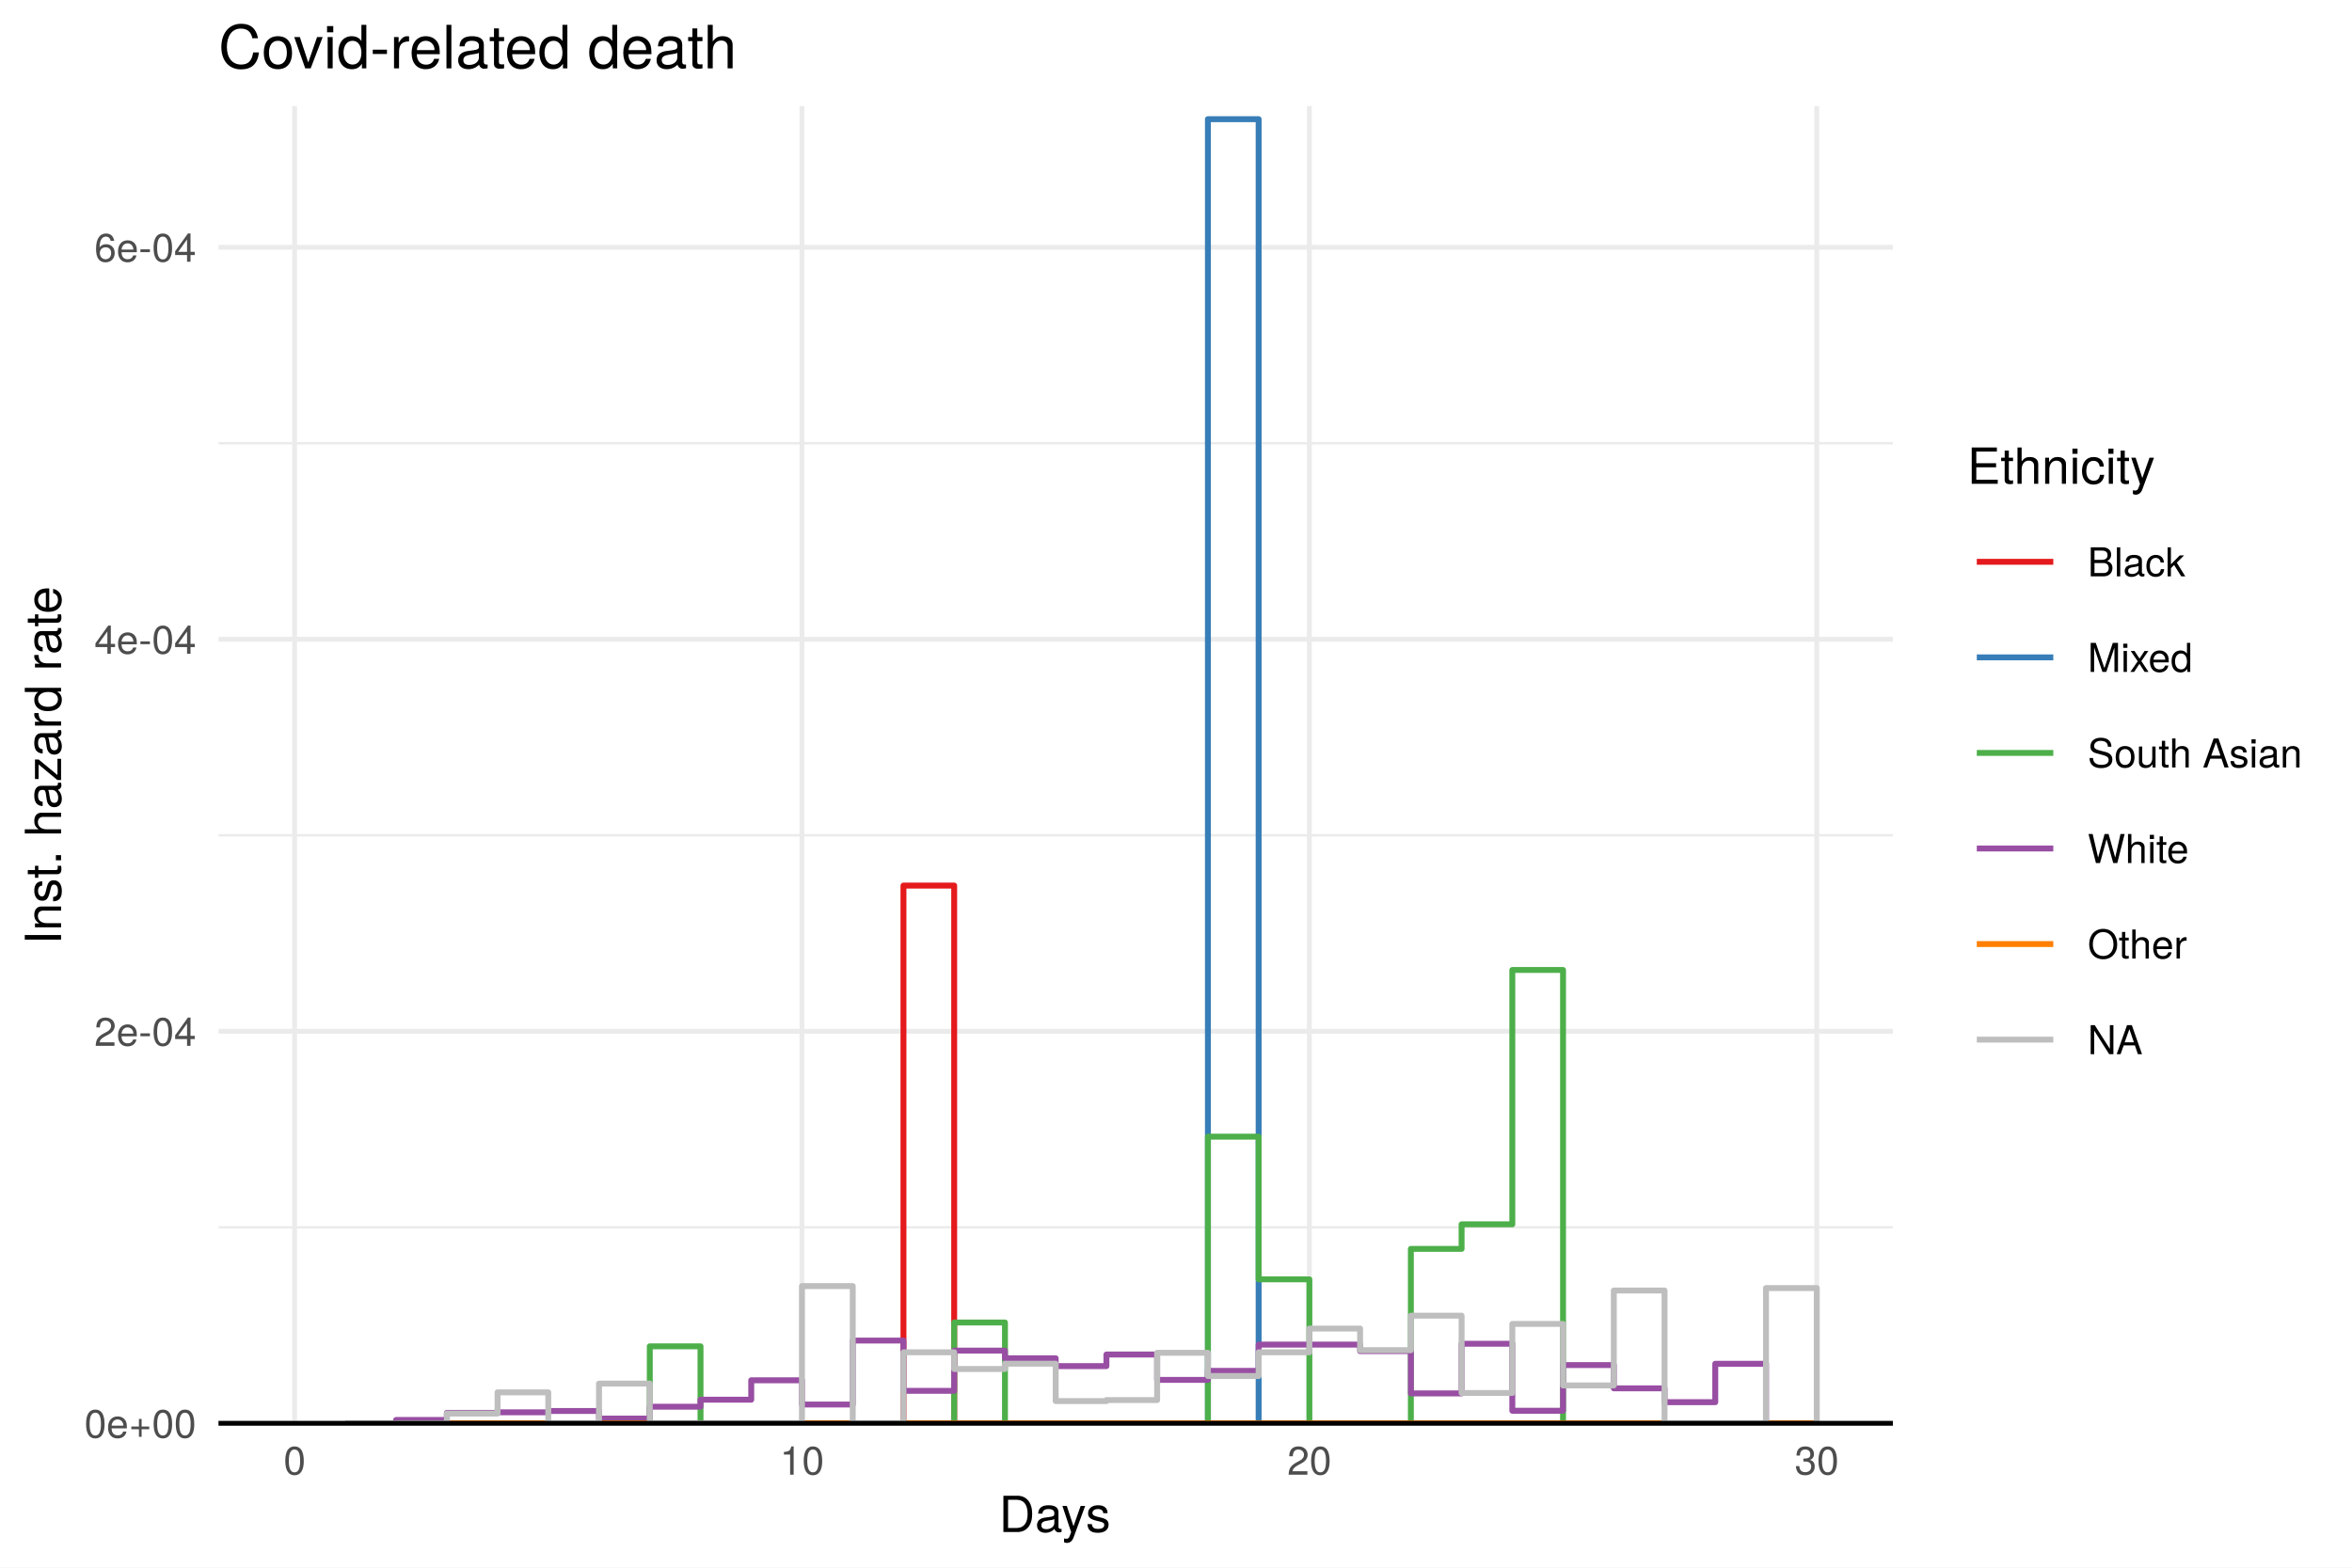
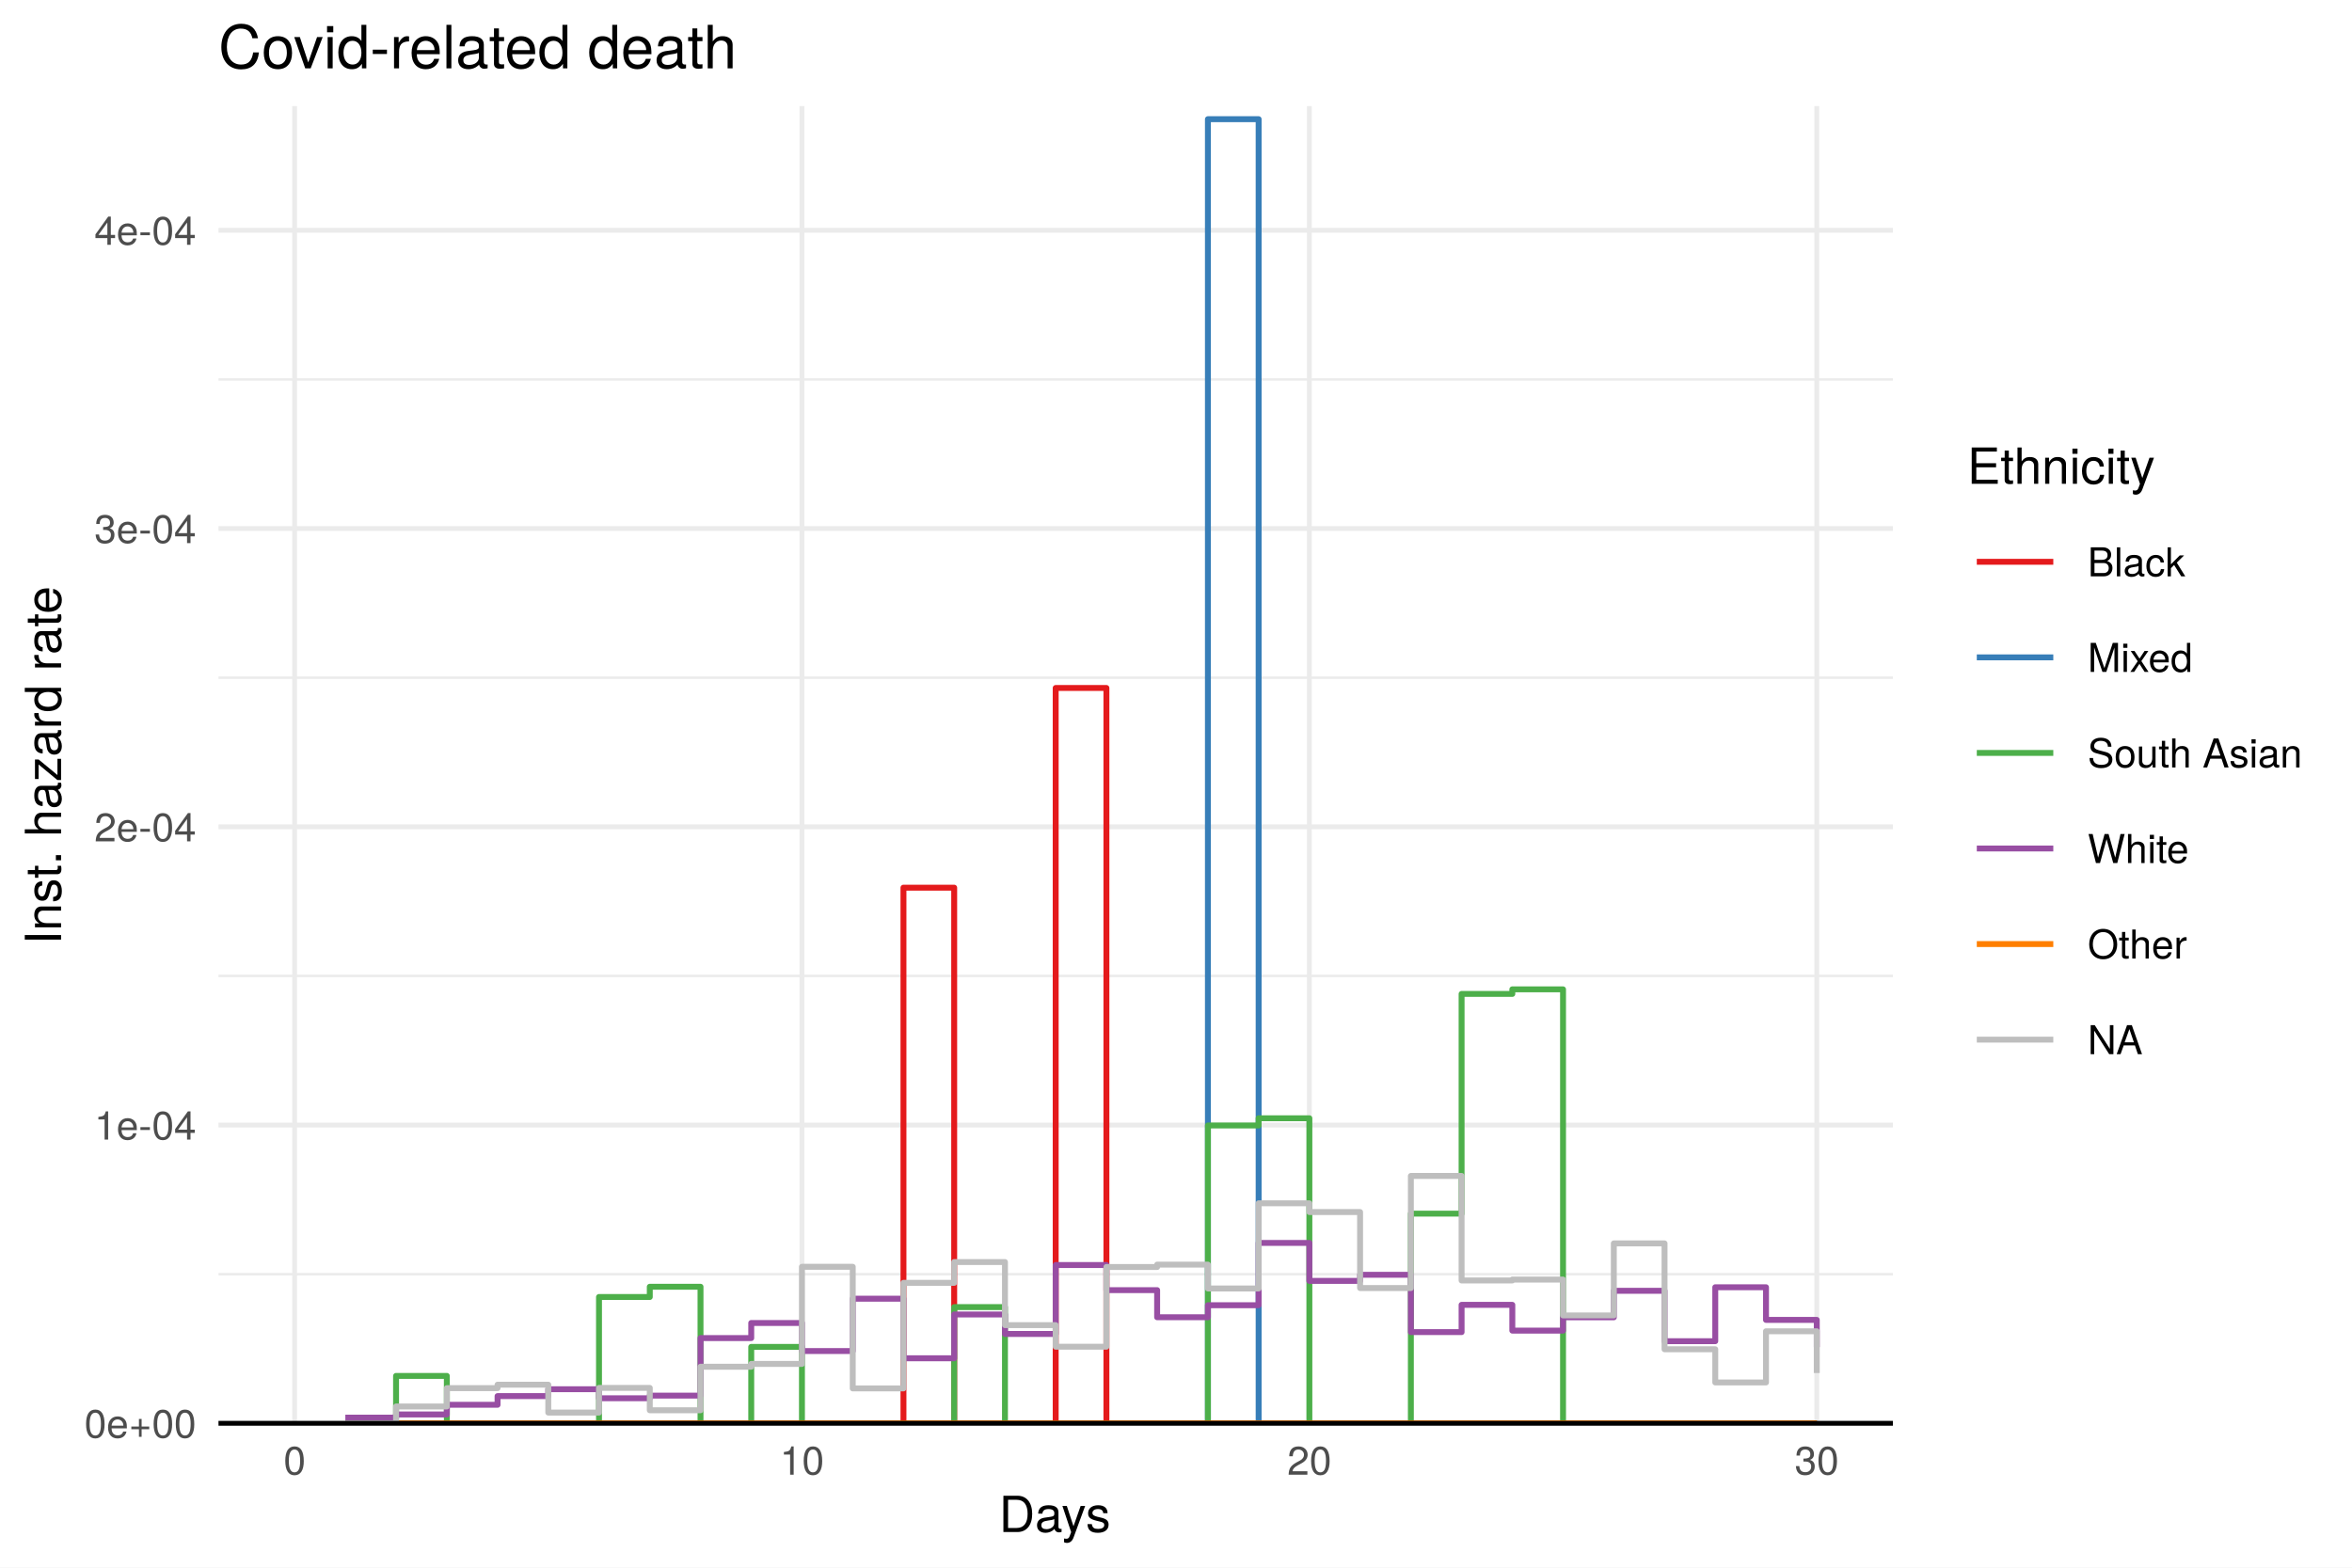
<svg xmlns="http://www.w3.org/2000/svg" viewBox="0 0 425.20 283.46">
  <defs>
    <style type="text/css">
    line, polyline, polygon, path, rect, circle {
      fill: none;
      stroke: #000000;
      stroke-linecap: round;
      stroke-linejoin: round;
      stroke-miterlimit: 10.00;
    }
  </style>
  </defs>
  <rect width="100%" height="100%" style="stroke: none; fill: #FFFFFF;" />
  <defs>
    <clipPath id="cpMzkuNTB8MzQyLjIwfDI1Ny4zNnwxOS4xOQ==">
      <rect x="39.50" y="19.19" width="302.70" height="238.17" />
    </clipPath>
  </defs>
-   <polyline points="39.50,221.92 342.20,221.92 " style="stroke-width: 0.44; stroke: #EBEBEB; stroke-linecap: butt;" clip-path="url(#cpMzkuNTB8MzQyLjIwfDI1Ny4zNnwxOS4xOQ==)" />
-   <polyline points="39.50,151.04 342.20,151.04 " style="stroke-width: 0.44; stroke: #EBEBEB; stroke-linecap: butt;" clip-path="url(#cpMzkuNTB8MzQyLjIwfDI1Ny4zNnwxOS4xOQ==)" />
-   <polyline points="39.50,80.15 342.20,80.15 " style="stroke-width: 0.44; stroke: #EBEBEB; stroke-linecap: butt;" clip-path="url(#cpMzkuNTB8MzQyLjIwfDI1Ny4zNnwxOS4xOQ==)" />
+   <polyline points="39.50,230.40 342.20,230.40 " style="stroke-width: 0.44; stroke: #EBEBEB; stroke-linecap: butt;" clip-path="url(#cpMzkuNTB8MzQyLjIwfDI1Ny4zNnwxOS4xOQ==)" />
+   <polyline points="39.50,176.47 342.20,176.47 " style="stroke-width: 0.44; stroke: #EBEBEB; stroke-linecap: butt;" clip-path="url(#cpMzkuNTB8MzQyLjIwfDI1Ny4zNnwxOS4xOQ==)" />
+   <polyline points="39.50,122.54 342.20,122.54 " style="stroke-width: 0.44; stroke: #EBEBEB; stroke-linecap: butt;" clip-path="url(#cpMzkuNTB8MzQyLjIwfDI1Ny4zNnwxOS4xOQ==)" />
+   <polyline points="39.50,68.61 342.20,68.61 " style="stroke-width: 0.44; stroke: #EBEBEB; stroke-linecap: butt;" clip-path="url(#cpMzkuNTB8MzQyLjIwfDI1Ny4zNnwxOS4xOQ==)" />
  <polyline points="39.50,257.36 342.20,257.36 " style="stroke-width: 0.87; stroke: #EBEBEB; stroke-linecap: butt;" clip-path="url(#cpMzkuNTB8MzQyLjIwfDI1Ny4zNnwxOS4xOQ==)" />
-   <polyline points="39.50,186.48 342.20,186.48 " style="stroke-width: 0.87; stroke: #EBEBEB; stroke-linecap: butt;" clip-path="url(#cpMzkuNTB8MzQyLjIwfDI1Ny4zNnwxOS4xOQ==)" />
-   <polyline points="39.50,115.59 342.20,115.59 " style="stroke-width: 0.87; stroke: #EBEBEB; stroke-linecap: butt;" clip-path="url(#cpMzkuNTB8MzQyLjIwfDI1Ny4zNnwxOS4xOQ==)" />
-   <polyline points="39.50,44.71 342.20,44.71 " style="stroke-width: 0.87; stroke: #EBEBEB; stroke-linecap: butt;" clip-path="url(#cpMzkuNTB8MzQyLjIwfDI1Ny4zNnwxOS4xOQ==)" />
+   <polyline points="39.50,203.43 342.20,203.43 " style="stroke-width: 0.87; stroke: #EBEBEB; stroke-linecap: butt;" clip-path="url(#cpMzkuNTB8MzQyLjIwfDI1Ny4zNnwxOS4xOQ==)" />
+   <polyline points="39.50,149.50 342.20,149.50 " style="stroke-width: 0.87; stroke: #EBEBEB; stroke-linecap: butt;" clip-path="url(#cpMzkuNTB8MzQyLjIwfDI1Ny4zNnwxOS4xOQ==)" />
+   <polyline points="39.50,95.57 342.20,95.57 " style="stroke-width: 0.87; stroke: #EBEBEB; stroke-linecap: butt;" clip-path="url(#cpMzkuNTB8MzQyLjIwfDI1Ny4zNnwxOS4xOQ==)" />
+   <polyline points="39.50,41.64 342.20,41.64 " style="stroke-width: 0.87; stroke: #EBEBEB; stroke-linecap: butt;" clip-path="url(#cpMzkuNTB8MzQyLjIwfDI1Ny4zNnwxOS4xOQ==)" />
  <polyline points="53.26,257.36 53.26,19.19 " style="stroke-width: 0.87; stroke: #EBEBEB; stroke-linecap: butt;" clip-path="url(#cpMzkuNTB8MzQyLjIwfDI1Ny4zNnwxOS4xOQ==)" />
  <polyline points="144.98,257.36 144.98,19.19 " style="stroke-width: 0.87; stroke: #EBEBEB; stroke-linecap: butt;" clip-path="url(#cpMzkuNTB8MzQyLjIwfDI1Ny4zNnwxOS4xOQ==)" />
  <polyline points="236.71,257.36 236.71,19.19 " style="stroke-width: 0.87; stroke: #EBEBEB; stroke-linecap: butt;" clip-path="url(#cpMzkuNTB8MzQyLjIwfDI1Ny4zNnwxOS4xOQ==)" />
  <polyline points="328.44,257.36 328.44,19.19 " style="stroke-width: 0.87; stroke: #EBEBEB; stroke-linecap: butt;" clip-path="url(#cpMzkuNTB8MzQyLjIwfDI1Ny4zNnwxOS4xOQ==)" />
-   <polyline points="62.43,257.36 71.60,257.36 71.60,257.36 80.78,257.36 80.78,257.36 89.95,257.36 89.95,257.36 99.12,257.36 99.12,257.36 108.29,257.36 108.29,257.36 117.47,257.36 117.47,257.36 126.64,257.36 126.64,257.36 135.81,257.36 135.81,257.36 144.98,257.36 144.98,257.36 154.16,257.36 154.16,257.36 163.33,257.36 163.33,160.13 172.50,160.13 172.50,257.36 181.68,257.36 181.68,257.36 190.85,257.36 190.85,257.36 200.02,257.36 200.02,257.36 209.19,257.36 209.19,257.36 218.37,257.36 218.37,257.36 227.54,257.36 227.54,257.36 236.71,257.36 236.71,257.36 245.88,257.36 245.88,257.36 255.06,257.36 255.06,257.36 264.23,257.36 264.23,257.36 273.40,257.36 273.40,257.36 282.57,257.36 282.57,257.36 291.75,257.36 291.75,257.36 300.92,257.36 300.92,257.36 310.09,257.36 310.09,257.36 319.26,257.36 319.26,257.36 328.44,257.36 328.44,257.36 " style="stroke-width: 1.07; stroke: #E41A1C; stroke-linecap: butt;" clip-path="url(#cpMzkuNTB8MzQyLjIwfDI1Ny4zNnwxOS4xOQ==)" />
+   <polyline points="62.43,257.36 71.60,257.36 71.60,257.36 80.78,257.36 80.78,257.36 89.95,257.36 89.95,257.36 99.12,257.36 99.12,257.36 108.29,257.36 108.29,257.36 117.47,257.36 117.47,257.36 126.64,257.36 126.64,257.36 135.81,257.36 135.81,257.36 144.98,257.36 144.98,257.36 154.16,257.36 154.16,257.36 163.33,257.36 163.33,160.51 172.50,160.51 172.50,257.36 181.68,257.36 181.68,257.36 190.85,257.36 190.85,124.40 200.02,124.40 200.02,257.36 209.19,257.36 209.19,257.36 218.37,257.36 218.37,257.36 227.54,257.36 227.54,257.36 236.71,257.36 236.71,257.36 245.88,257.36 245.88,257.36 255.06,257.36 255.06,257.36 264.23,257.36 264.23,257.36 273.40,257.36 273.40,257.36 282.57,257.36 282.57,257.36 291.75,257.36 291.75,257.36 300.92,257.36 300.92,257.36 310.09,257.36 310.09,257.36 319.26,257.36 319.26,257.36 328.44,257.36 328.44,257.36 " style="stroke-width: 1.07; stroke: #E41A1C; stroke-linecap: butt;" clip-path="url(#cpMzkuNTB8MzQyLjIwfDI1Ny4zNnwxOS4xOQ==)" />
  <polyline points="62.43,257.36 71.60,257.36 71.60,257.36 80.78,257.36 80.78,257.36 89.95,257.36 89.95,257.36 99.12,257.36 99.12,257.36 108.29,257.36 108.29,257.36 117.47,257.36 117.47,257.36 126.64,257.36 126.64,257.36 135.81,257.36 135.81,257.36 144.98,257.36 144.98,257.36 154.16,257.36 154.16,257.36 163.33,257.36 163.33,257.36 172.50,257.36 172.50,257.36 181.68,257.36 181.68,257.36 190.85,257.36 190.85,257.36 200.02,257.36 200.02,257.36 209.19,257.36 209.19,257.36 218.37,257.36 218.37,21.55 227.54,21.55 227.54,257.36 236.71,257.36 236.71,257.36 245.88,257.36 245.88,257.36 255.06,257.36 255.06,257.36 264.23,257.36 264.23,257.36 273.40,257.36 273.40,257.36 282.57,257.36 282.57,257.36 291.75,257.36 291.75,257.36 300.92,257.36 300.92,257.36 310.09,257.36 310.09,257.36 319.26,257.36 319.26,257.36 328.44,257.36 328.44,257.36 " style="stroke-width: 1.07; stroke: #377EB8; stroke-linecap: butt;" clip-path="url(#cpMzkuNTB8MzQyLjIwfDI1Ny4zNnwxOS4xOQ==)" />
-   <polyline points="62.43,257.36 71.60,257.36 71.60,257.36 80.78,257.36 80.78,257.36 89.95,257.36 89.95,257.36 99.12,257.36 99.12,257.36 108.29,257.36 108.29,257.36 117.47,257.36 117.47,243.44 126.64,243.44 126.64,257.36 135.81,257.36 135.81,257.36 144.98,257.36 144.98,257.36 154.16,257.36 154.16,257.36 163.33,257.36 163.33,257.36 172.50,257.36 172.50,239.13 181.68,239.13 181.68,257.36 190.85,257.36 190.85,257.36 200.02,257.36 200.02,257.36 209.19,257.36 209.19,257.36 218.37,257.36 218.37,205.53 227.54,205.53 227.54,231.33 236.71,231.33 236.71,257.36 245.88,257.36 245.88,257.36 255.06,257.36 255.06,225.82 264.23,225.82 264.23,221.38 273.40,221.38 273.40,175.39 282.57,175.39 282.57,257.36 291.75,257.36 291.75,257.36 300.92,257.36 300.92,257.36 310.09,257.36 310.09,257.36 319.26,257.36 319.26,257.36 328.44,257.36 328.44,257.36 " style="stroke-width: 1.07; stroke: #4DAF4A; stroke-linecap: butt;" clip-path="url(#cpMzkuNTB8MzQyLjIwfDI1Ny4zNnwxOS4xOQ==)" />
-   <polyline points="62.43,257.36 71.60,257.36 71.60,256.76 80.78,256.76 80.78,255.47 89.95,255.47 89.95,255.37 99.12,255.37 99.12,255.13 108.29,255.13 108.29,256.50 117.47,256.50 117.47,254.36 126.64,254.36 126.64,253.09 135.81,253.09 135.81,249.58 144.98,249.58 144.98,253.96 154.16,253.96 154.16,242.40 163.33,242.40 163.33,251.49 172.50,251.49 172.50,244.21 181.68,244.21 181.68,245.60 190.85,245.60 190.85,247.02 200.02,247.02 200.02,244.92 209.19,244.92 209.19,249.51 218.37,249.51 218.37,247.88 227.54,247.88 227.54,243.13 236.71,243.13 236.71,243.13 245.88,243.13 245.88,244.30 255.06,244.30 255.06,251.95 264.23,251.95 264.23,242.98 273.40,242.98 273.40,255.09 282.57,255.09 282.57,246.83 291.75,246.83 291.75,251.04 300.92,251.04 300.92,253.54 310.09,253.54 310.09,246.60 319.26,246.60 319.26,257.36 328.44,257.36 328.44,257.36 " style="stroke-width: 1.07; stroke: #984EA3; stroke-linecap: butt;" clip-path="url(#cpMzkuNTB8MzQyLjIwfDI1Ny4zNnwxOS4xOQ==)" />
+   <polyline points="62.43,257.36 71.60,257.36 71.60,248.79 80.78,248.79 80.78,257.36 89.95,257.36 89.95,257.36 99.12,257.36 99.12,257.36 108.29,257.36 108.29,234.52 117.47,234.52 117.47,232.67 126.64,232.67 126.64,257.36 135.81,257.36 135.81,243.54 144.98,243.54 144.98,257.36 154.16,257.36 154.16,257.36 163.33,257.36 163.33,257.36 172.50,257.36 172.50,236.35 181.68,236.35 181.68,257.36 190.85,257.36 190.85,257.36 200.02,257.36 200.02,257.36 209.19,257.36 209.19,257.36 218.37,257.36 218.37,203.51 227.54,203.51 227.54,202.20 236.71,202.20 236.71,257.36 245.88,257.36 245.88,257.36 255.06,257.36 255.06,219.45 264.23,219.45 264.23,179.72 273.40,179.72 273.40,178.89 282.57,178.89 282.57,257.36 291.75,257.36 291.75,257.36 300.92,257.36 300.92,257.36 310.09,257.36 310.09,257.36 319.26,257.36 319.26,257.36 328.44,257.36 328.44,257.36 " style="stroke-width: 1.07; stroke: #4DAF4A; stroke-linecap: butt;" clip-path="url(#cpMzkuNTB8MzQyLjIwfDI1Ny4zNnwxOS4xOQ==)" />
+   <polyline points="62.43,256.34 71.60,256.34 71.60,255.76 80.78,255.76 80.78,254.01 89.95,254.01 89.95,252.44 99.12,252.44 99.12,251.20 108.29,251.20 108.29,252.83 117.47,252.83 117.47,252.35 126.64,252.35 126.64,241.95 135.81,241.95 135.81,239.22 144.98,239.22 144.98,244.29 154.16,244.29 154.16,234.83 163.33,234.83 163.33,245.60 172.50,245.60 172.50,237.68 181.68,237.68 181.68,241.20 190.85,241.20 190.85,228.74 200.02,228.74 200.02,233.28 209.19,233.28 209.19,238.18 218.37,238.18 218.37,236.01 227.54,236.01 227.54,224.74 236.71,224.74 236.71,231.61 245.88,231.61 245.88,230.50 255.06,230.50 255.06,240.87 264.23,240.87 264.23,235.94 273.40,235.94 273.40,240.60 282.57,240.60 282.57,238.19 291.75,238.19 291.75,233.40 300.92,233.40 300.92,242.51 310.09,242.51 310.09,232.76 319.26,232.76 319.26,238.66 328.44,238.66 328.44,243.59 " style="stroke-width: 1.07; stroke: #984EA3; stroke-linecap: butt;" clip-path="url(#cpMzkuNTB8MzQyLjIwfDI1Ny4zNnwxOS4xOQ==)" />
  <polyline points="62.43,257.36 71.60,257.36 71.60,257.36 80.78,257.36 80.78,257.36 89.95,257.36 89.95,257.36 99.12,257.36 99.12,257.36 108.29,257.36 108.29,257.36 117.47,257.36 117.47,257.36 126.64,257.36 126.64,257.36 135.81,257.36 135.81,257.36 144.98,257.36 144.98,257.36 154.16,257.36 154.16,257.36 163.33,257.36 163.33,257.36 172.50,257.36 172.50,257.36 181.68,257.36 181.68,257.36 190.85,257.36 190.85,257.36 200.02,257.36 200.02,257.36 209.19,257.36 209.19,257.36 218.37,257.36 218.37,257.36 227.54,257.36 227.54,257.36 236.71,257.36 236.71,257.36 245.88,257.36 245.88,257.36 255.06,257.36 255.06,257.36 264.23,257.36 264.23,257.36 273.40,257.36 273.40,257.36 282.57,257.36 282.57,257.36 291.75,257.36 291.75,257.36 300.92,257.36 300.92,257.36 310.09,257.36 310.09,257.36 319.26,257.36 319.26,257.36 328.44,257.36 328.44,257.36 " style="stroke-width: 1.07; stroke: #FF7F00; stroke-linecap: butt;" clip-path="url(#cpMzkuNTB8MzQyLjIwfDI1Ny4zNnwxOS4xOQ==)" />
-   <polyline points="62.43,257.36 71.60,257.36 71.60,257.36 80.78,257.36 80.78,255.59 89.95,255.59 89.95,251.76 99.12,251.76 99.12,257.36 108.29,257.36 108.29,250.18 117.47,250.18 117.47,257.36 126.64,257.36 126.64,257.36 135.81,257.36 135.81,257.36 144.98,257.36 144.98,232.55 154.16,232.55 154.16,257.36 163.33,257.36 163.33,244.52 172.50,244.52 172.50,247.54 181.68,247.54 181.68,246.58 190.85,246.58 190.85,253.34 200.02,253.34 200.02,253.16 209.19,253.16 209.19,244.61 218.37,244.61 218.37,248.81 227.54,248.81 227.54,244.52 236.71,244.52 236.71,240.23 245.88,240.23 245.88,244.14 255.06,244.14 255.06,237.90 264.23,237.90 264.23,251.88 273.40,251.88 273.40,239.39 282.57,239.39 282.57,250.51 291.75,250.51 291.75,233.35 300.92,233.35 300.92,257.36 310.09,257.36 310.09,257.36 319.26,257.36 319.26,232.91 328.44,232.91 328.44,257.36 " style="stroke-width: 1.07; stroke: #BEBEBE; stroke-linecap: butt;" clip-path="url(#cpMzkuNTB8MzQyLjIwfDI1Ny4zNnwxOS4xOQ==)" />
+   <polyline points="62.43,257.36 71.60,257.36 71.60,254.32 80.78,254.32 80.78,251.00 89.95,251.00 89.95,250.38 99.12,250.38 99.12,255.42 108.29,255.42 108.29,250.96 117.47,250.96 117.47,255.00 126.64,255.00 126.64,247.13 135.81,247.13 135.81,246.62 144.98,246.62 144.98,229.06 154.16,229.06 154.16,251.05 163.33,251.05 163.33,231.96 172.50,231.96 172.50,228.20 181.68,228.20 181.68,239.61 190.85,239.61 190.85,243.51 200.02,243.51 200.02,229.10 209.19,229.10 209.19,228.67 218.37,228.67 218.37,232.98 227.54,232.98 227.54,217.58 236.71,217.58 236.71,219.16 245.88,219.16 245.88,232.90 255.06,232.90 255.06,212.63 264.23,212.63 264.23,231.53 273.40,231.53 273.40,231.37 282.57,231.37 282.57,237.85 291.75,237.85 291.75,224.83 300.92,224.83 300.92,243.97 310.09,243.97 310.09,249.97 319.26,249.97 319.26,240.72 328.44,240.72 328.44,248.27 " style="stroke-width: 1.07; stroke: #BEBEBE; stroke-linecap: butt;" clip-path="url(#cpMzkuNTB8MzQyLjIwfDI1Ny4zNnwxOS4xOQ==)" />
  <defs>
    <clipPath id="cpMC4wMHw0MjUuMjB8MjgzLjQ2fDAuMDA=">
      <rect x="0.00" y="0.00" width="425.20" height="283.46" />
    </clipPath>
  </defs>
  <g clip-path="url(#cpMC4wMHw0MjUuMjB8MjgzLjQ2fDAuMDA=)">
    <text x="15.25" y="259.99" style="font-size: 7.20px; fill: #4D4D4D; font-family: TeX Gyre Heros;" textLength="20.22px" lengthAdjust="spacingAndGlyphs">0e+00</text>
  </g>
  <g clip-path="url(#cpMC4wMHw0MjUuMjB8MjgzLjQ2fDAuMDA=)">
-     <text x="17.05" y="189.10" style="font-size: 7.20px; fill: #4D4D4D; font-family: TeX Gyre Heros;" textLength="18.41px" lengthAdjust="spacingAndGlyphs">2e-04</text>
+     <text x="17.05" y="206.06" style="font-size: 7.20px; fill: #4D4D4D; font-family: TeX Gyre Heros;" textLength="18.41px" lengthAdjust="spacingAndGlyphs">1e-04</text>
  </g>
  <g clip-path="url(#cpMC4wMHw0MjUuMjB8MjgzLjQ2fDAuMDA=)">
-     <text x="17.05" y="118.22" style="font-size: 7.20px; fill: #4D4D4D; font-family: TeX Gyre Heros;" textLength="18.41px" lengthAdjust="spacingAndGlyphs">4e-04</text>
+     <text x="17.05" y="152.13" style="font-size: 7.20px; fill: #4D4D4D; font-family: TeX Gyre Heros;" textLength="18.41px" lengthAdjust="spacingAndGlyphs">2e-04</text>
  </g>
  <g clip-path="url(#cpMC4wMHw0MjUuMjB8MjgzLjQ2fDAuMDA=)">
-     <text x="17.05" y="47.33" style="font-size: 7.20px; fill: #4D4D4D; font-family: TeX Gyre Heros;" textLength="18.41px" lengthAdjust="spacingAndGlyphs">6e-04</text>
+     <text x="17.05" y="98.20" style="font-size: 7.20px; fill: #4D4D4D; font-family: TeX Gyre Heros;" textLength="18.41px" lengthAdjust="spacingAndGlyphs">3e-04</text>
+   </g>
+   <g clip-path="url(#cpMC4wMHw0MjUuMjB8MjgzLjQ2fDAuMDA=)">
+     <text x="17.05" y="44.27" style="font-size: 7.20px; fill: #4D4D4D; font-family: TeX Gyre Heros;" textLength="18.41px" lengthAdjust="spacingAndGlyphs">4e-04</text>
  </g>
  <polyline points="39.50,257.36 342.20,257.36 " style="stroke-width: 0.87; stroke-linecap: butt;" clip-path="url(#cpMC4wMHw0MjUuMjB8MjgzLjQ2fDAuMDA=)" />
  <g clip-path="url(#cpMC4wMHw0MjUuMjB8MjgzLjQ2fDAuMDA=)">
    <text x="51.26" y="266.65" style="font-size: 7.20px; fill: #4D4D4D; font-family: TeX Gyre Heros;" textLength="4.00px" lengthAdjust="spacingAndGlyphs">0</text>
  </g>
  <g clip-path="url(#cpMC4wMHw0MjUuMjB8MjgzLjQ2fDAuMDA=)">
    <text x="140.98" y="266.65" style="font-size: 7.20px; fill: #4D4D4D; font-family: TeX Gyre Heros;" textLength="8.01px" lengthAdjust="spacingAndGlyphs">10</text>
  </g>
  <g clip-path="url(#cpMC4wMHw0MjUuMjB8MjgzLjQ2fDAuMDA=)">
    <text x="232.71" y="266.65" style="font-size: 7.20px; fill: #4D4D4D; font-family: TeX Gyre Heros;" textLength="8.01px" lengthAdjust="spacingAndGlyphs">20</text>
  </g>
  <g clip-path="url(#cpMC4wMHw0MjUuMjB8MjgzLjQ2fDAuMDA=)">
    <text x="324.43" y="266.65" style="font-size: 7.20px; fill: #4D4D4D; font-family: TeX Gyre Heros;" textLength="8.01px" lengthAdjust="spacingAndGlyphs">30</text>
  </g>
  <g clip-path="url(#cpMC4wMHw0MjUuMjB8MjgzLjQ2fDAuMDA=)">
    <text x="180.60" y="277.02" style="font-size: 9.00px; font-family: TeX Gyre Heros;" textLength="20.50px" lengthAdjust="spacingAndGlyphs">Days</text>
  </g>
  <g clip-path="url(#cpMC4wMHw0MjUuMjB8MjgzLjQ2fDAuMDA=)">
    <text transform="translate(11.04,170.80) rotate(-90)" style="font-size: 9.00px; font-family: TeX Gyre Heros;" textLength="65.03px" lengthAdjust="spacingAndGlyphs">Inst. hazard rate</text>
  </g>
  <g clip-path="url(#cpMC4wMHw0MjUuMjB8MjgzLjQ2fDAuMDA=)">
    <text x="355.64" y="87.48" style="font-size: 9.00px; font-family: TeX Gyre Heros;" textLength="34.01px" lengthAdjust="spacingAndGlyphs">Ethnicity</text>
  </g>
  <line x1="357.37" y1="101.58" x2="371.20" y2="101.58" style="stroke-width: 1.07; stroke: #E41A1C; stroke-linecap: butt;" clip-path="url(#cpMC4wMHw0MjUuMjB8MjgzLjQ2fDAuMDA=)" />
  <line x1="357.37" y1="118.86" x2="371.20" y2="118.86" style="stroke-width: 1.07; stroke: #377EB8; stroke-linecap: butt;" clip-path="url(#cpMC4wMHw0MjUuMjB8MjgzLjQ2fDAuMDA=)" />
  <line x1="357.37" y1="136.14" x2="371.20" y2="136.14" style="stroke-width: 1.07; stroke: #4DAF4A; stroke-linecap: butt;" clip-path="url(#cpMC4wMHw0MjUuMjB8MjgzLjQ2fDAuMDA=)" />
  <line x1="357.37" y1="153.42" x2="371.20" y2="153.42" style="stroke-width: 1.07; stroke: #984EA3; stroke-linecap: butt;" clip-path="url(#cpMC4wMHw0MjUuMjB8MjgzLjQ2fDAuMDA=)" />
  <line x1="357.37" y1="170.70" x2="371.20" y2="170.70" style="stroke-width: 1.07; stroke: #FF7F00; stroke-linecap: butt;" clip-path="url(#cpMC4wMHw0MjUuMjB8MjgzLjQ2fDAuMDA=)" />
  <line x1="357.37" y1="187.98" x2="371.20" y2="187.98" style="stroke-width: 1.07; stroke: #BEBEBE; stroke-linecap: butt;" clip-path="url(#cpMC4wMHw0MjUuMjB8MjgzLjQ2fDAuMDA=)" />
  <g clip-path="url(#cpMC4wMHw0MjUuMjB8MjgzLjQ2fDAuMDA=)">
    <text x="377.41" y="104.21" style="font-size: 7.20px; font-family: TeX Gyre Heros;" textLength="17.60px" lengthAdjust="spacingAndGlyphs">Black</text>
  </g>
  <g clip-path="url(#cpMC4wMHw0MjUuMjB8MjgzLjQ2fDAuMDA=)">
    <text x="377.41" y="121.49" style="font-size: 7.20px; font-family: TeX Gyre Heros;" textLength="19.20px" lengthAdjust="spacingAndGlyphs">Mixed</text>
  </g>
  <g clip-path="url(#cpMC4wMHw0MjUuMjB8MjgzLjQ2fDAuMDA=)">
    <text x="377.41" y="138.77" style="font-size: 7.20px; font-family: TeX Gyre Heros;" textLength="38.82px" lengthAdjust="spacingAndGlyphs">South Asian</text>
  </g>
  <g clip-path="url(#cpMC4wMHw0MjUuMjB8MjgzLjQ2fDAuMDA=)">
    <text x="377.41" y="156.05" style="font-size: 7.20px; font-family: TeX Gyre Heros;" textLength="18.40px" lengthAdjust="spacingAndGlyphs">White</text>
  </g>
  <g clip-path="url(#cpMC4wMHw0MjUuMjB8MjgzLjQ2fDAuMDA=)">
    <text x="377.41" y="173.33" style="font-size: 7.20px; font-family: TeX Gyre Heros;" textLength="18.01px" lengthAdjust="spacingAndGlyphs">Other</text>
  </g>
  <g clip-path="url(#cpMC4wMHw0MjUuMjB8MjgzLjQ2fDAuMDA=)">
    <text x="377.41" y="190.61" style="font-size: 7.20px; font-family: TeX Gyre Heros;" textLength="10.00px" lengthAdjust="spacingAndGlyphs">NA</text>
  </g>
  <g clip-path="url(#cpMC4wMHw0MjUuMjB8MjgzLjQ2fDAuMDA=)">
    <text x="39.50" y="12.36" style="font-size: 10.80px; font-family: TeX Gyre Heros;" textLength="94.24px" lengthAdjust="spacingAndGlyphs">Covid-related death</text>
  </g>
</svg>
